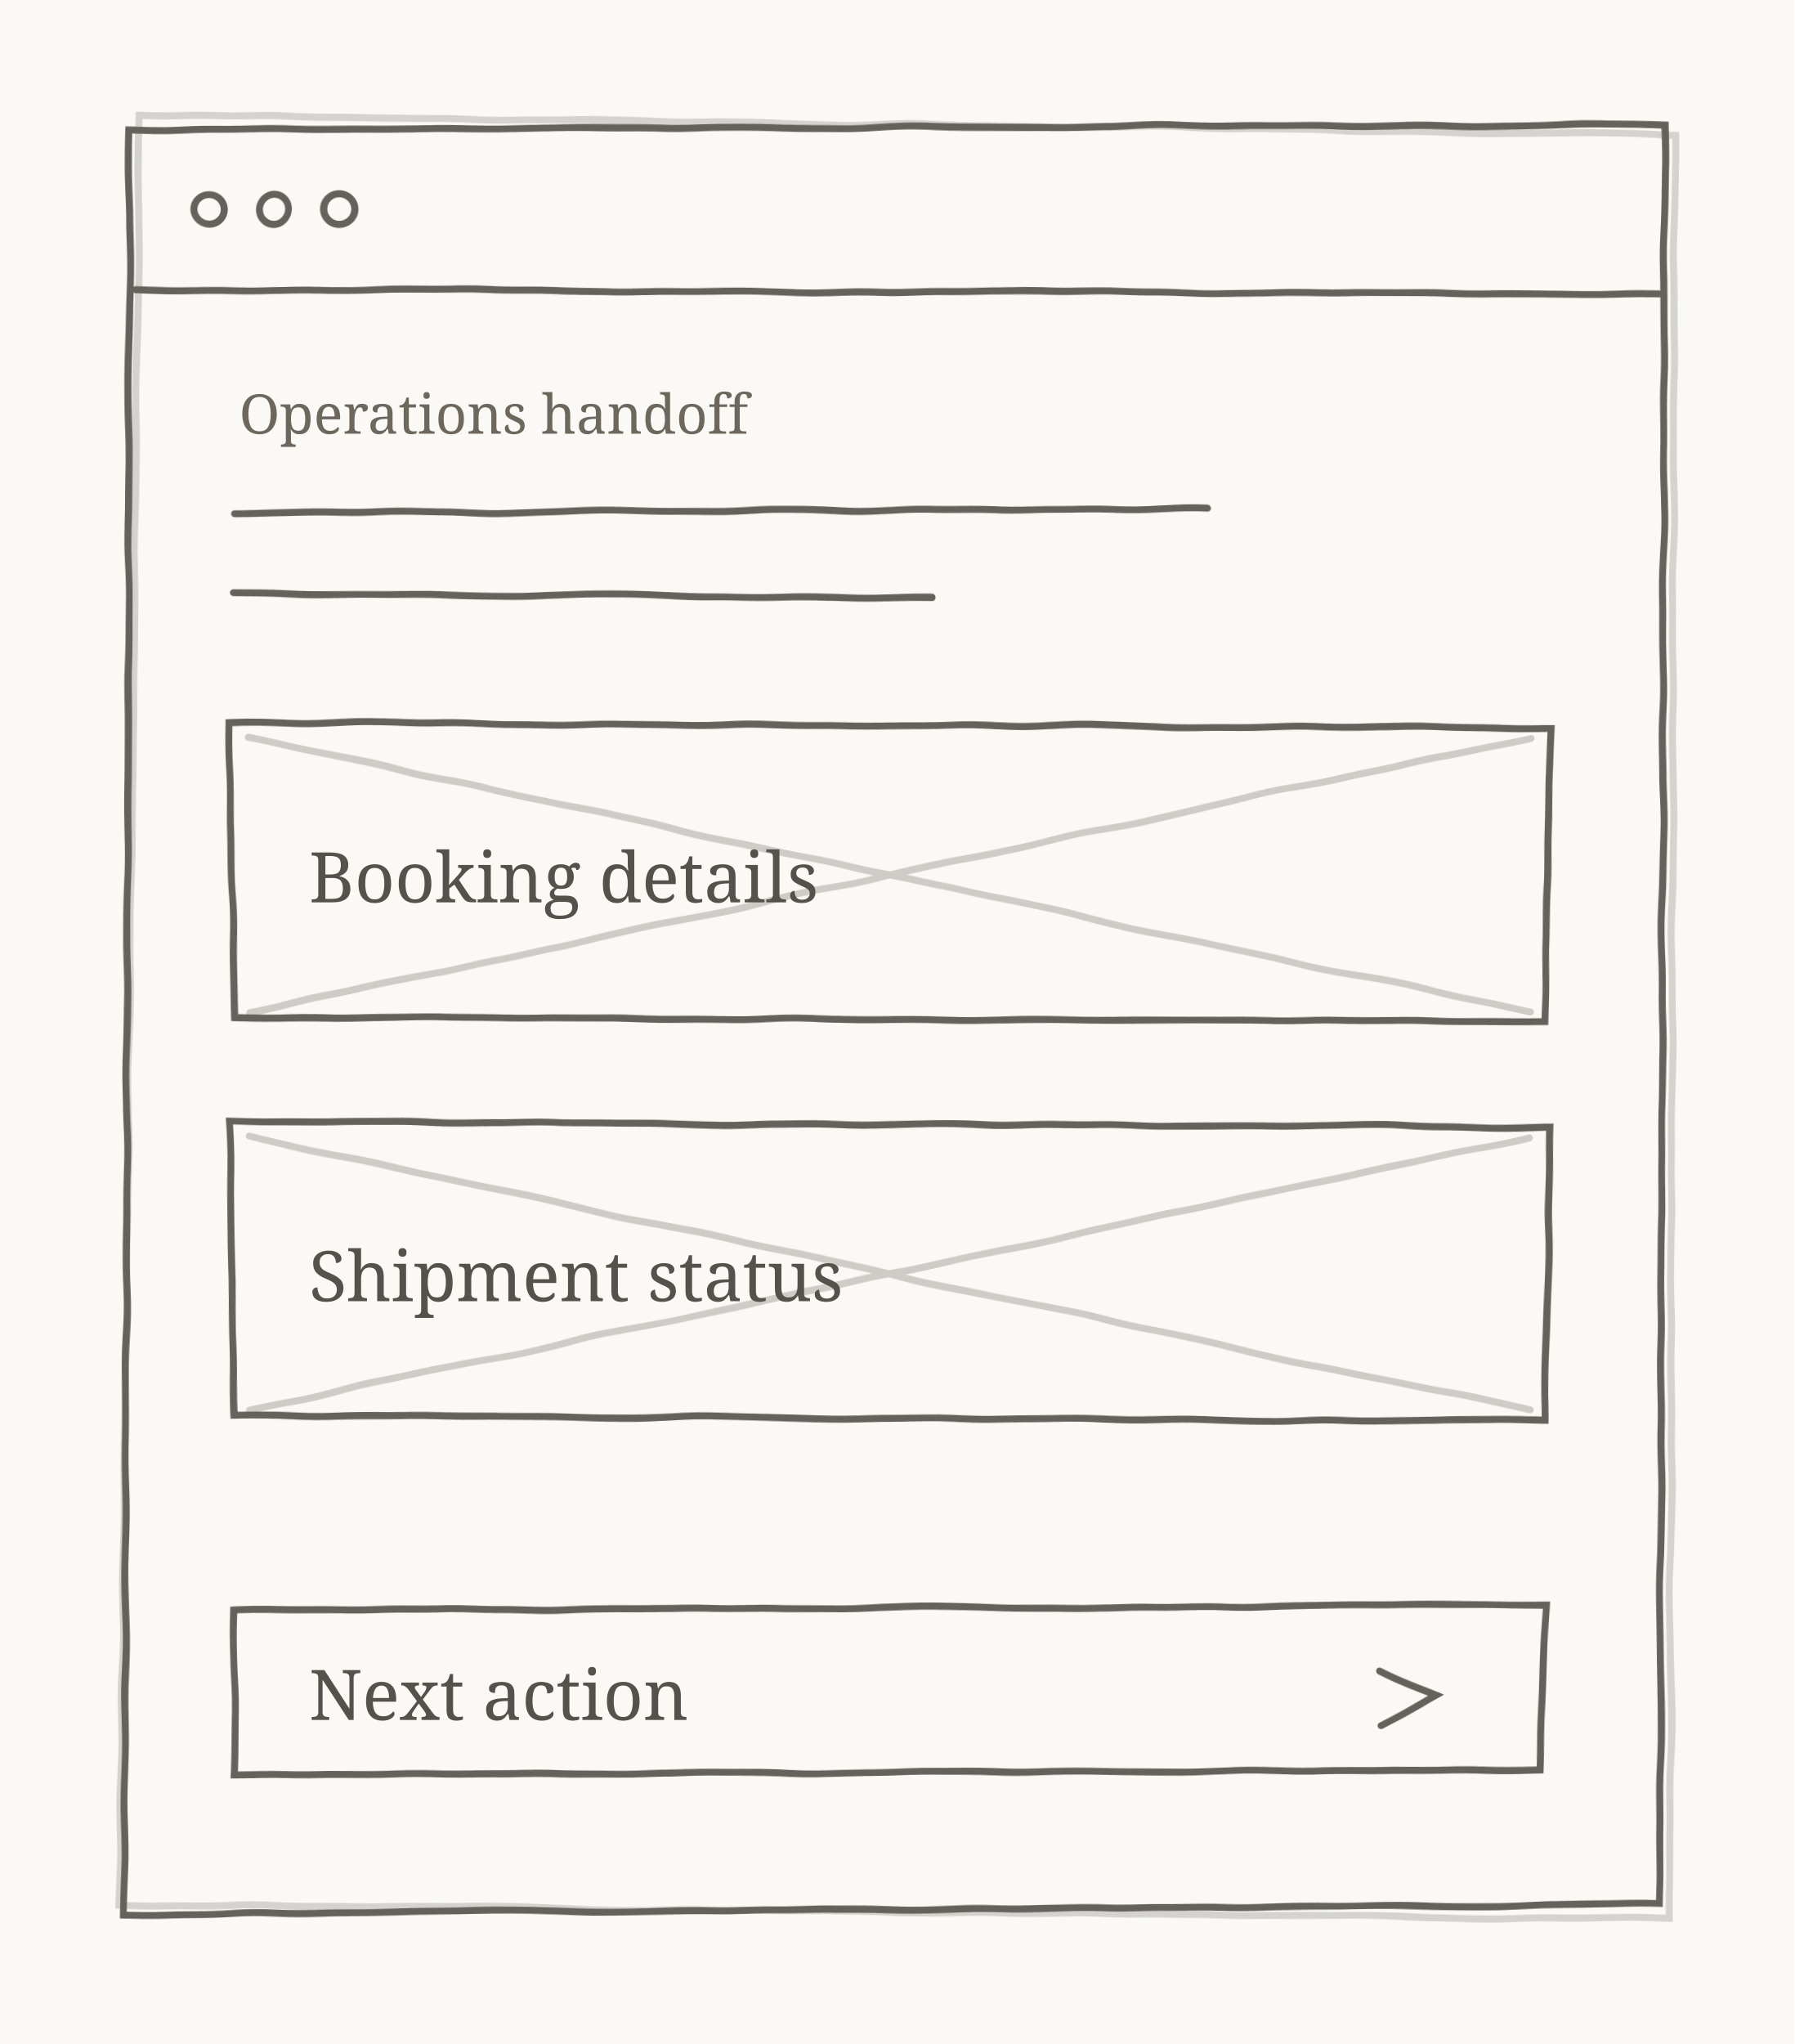
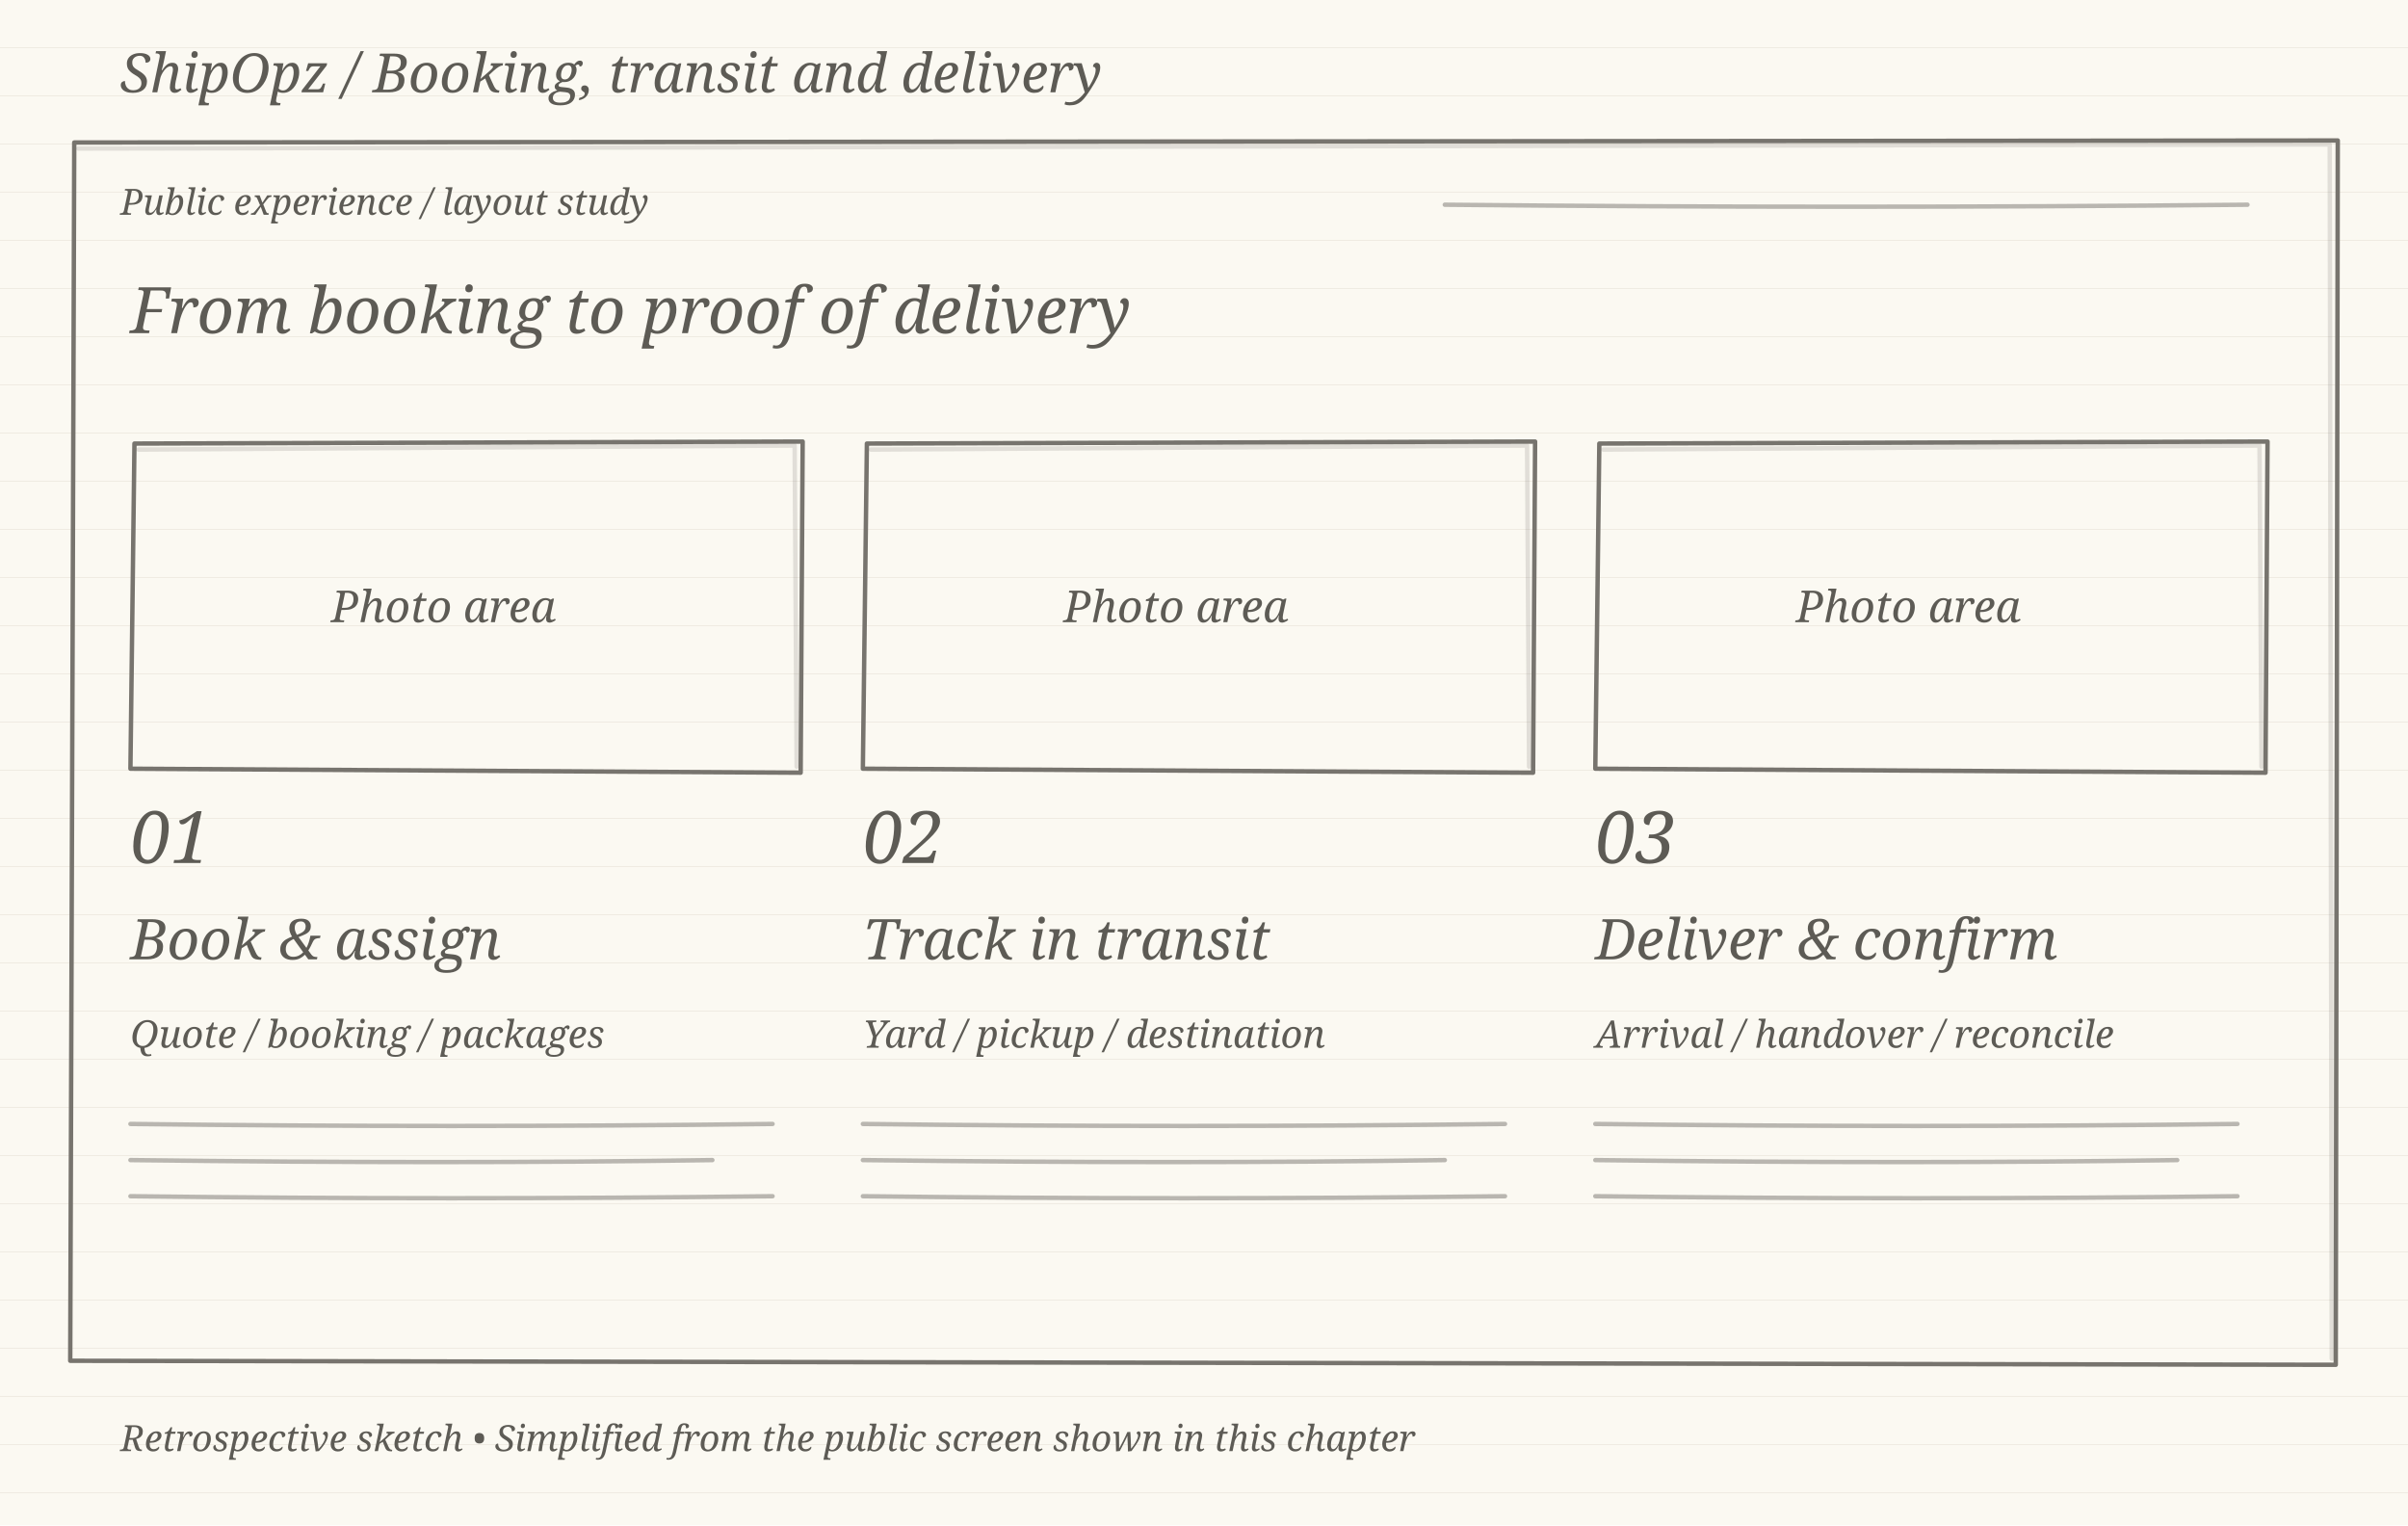
- <svg xmlns="http://www.w3.org/2000/svg" viewBox="0 0 360 410" role="img" aria-labelledby="title">
+ <svg xmlns="http://www.w3.org/2000/svg" viewBox="0 0 1200 760" width="1200" height="760" role="img">
  <defs>
-     <filter id="pencil">
-       <feTurbulence type="fractalNoise" baseFrequency=".045" numOctaves="2" seed="7" result="noise" />
-       <feDisplacementMap in="SourceGraphic" in2="noise" scale="1.2" xChannelSelector="R" yChannelSelector="G" />
-     </filter>
+     <pattern id="paper" width="24" height="24" patternUnits="userSpaceOnUse">
+       <path d="M0 24H24" stroke="#e7e2d8" stroke-width=".6" />
+     </pattern>
  </defs>
-   <rect width="360" height="410" fill="#faf9f5" />
-   <g fill="none" stroke="#65615b" stroke-width="1.4" stroke-linecap="round" filter="url(#pencil)">
-     <path d="M26 26 L334 25 L333 382 L25 384 Z" />
-     <path opacity=".25" d="M28 23 L336 27 L335 385 L24 382 Z" />
-     <path d="M27 58 L333 59" />
-     <circle cx="42" cy="42" r="3" />
-     <circle cx="55" cy="42" r="3" />
-     <circle cx="68" cy="42" r="3" />
-     <path d="M47 103 L242 102 M47 119 L187 120" />
-     <path d="M46 145 L311 146 L310 205 L47 204 Z" />
-     <path opacity=".3" d="M50 148 L307 203 M307 148 L50 203" />
-     <path d="M46 225 L311 226 L310 285 L47 284 Z" />
-     <path opacity=".3" d="M50 228 L307 283 M307 228 L50 283" />
-     <path d="M47 323 L310 322 L309 355 L47 356 Z" />
-     <path d="M277 335 L288 340 L277 346" />
+   <rect width="1200" height="760" fill="#fbf9f2" />
+   <rect width="1200" height="760" fill="url(#paper)" />
+   <g fill="none" stroke="#77746e" stroke-width="2.2" stroke-linecap="round" stroke-linejoin="round">
+     <path d="M37 71 L1165 70 L1164 680 L35 678 Z" />
+     <path d="M39 74 L1161 72 L1162 677" opacity=".2" />
+     <text x="60" y="46" fill="#5d5b55" stroke="none" font-family="Georgia,serif" font-style="italic" font-size="27">ShipOpz / Booking, transit and delivery</text>
+     <text x="60" y="107" fill="#5d5b55" stroke="none" font-family="Georgia,serif" font-style="italic" font-size="18">Public experience / layout study</text>
+     <path d="M720 102 Q920.0 104 1120 102" opacity=".5" />
+     <text x="65" y="166" fill="#5d5b55" stroke="none" font-family="Georgia,serif" font-style="italic" font-size="32">From booking to proof of delivery</text>
+     <path d="M67 221 L400 220 L399 385 L65 383 Z" />
+     <path d="M69 224 L396 222 L397 382" opacity=".2" />
+     <text x="165" y="310" fill="#5d5b55" stroke="none" font-family="Georgia,serif" font-style="italic" font-size="22">Photo area</text>
+     <text x="65" y="430" fill="#5d5b55" stroke="none" font-family="Georgia,serif" font-style="italic" font-size="36">01</text>
+     <text x="65" y="478" fill="#5d5b55" stroke="none" font-family="Georgia,serif" font-style="italic" font-size="28">Book &amp; assign</text>
+     <text x="65" y="522" fill="#5d5b55" stroke="none" font-family="Georgia,serif" font-style="italic" font-size="19">Quote / booking / packages</text>
+     <path d="M65 560 Q225.0 562 385 560" opacity=".5" />
+     <path d="M65 578 Q225.0 580 355 578" opacity=".5" />
+     <path d="M65 596 Q225.0 598 385 596" opacity=".5" />
+     <path d="M432 221 L765 220 L764 385 L430 383 Z" />
+     <path d="M434 224 L761 222 L762 382" opacity=".2" />
+     <text x="530" y="310" fill="#5d5b55" stroke="none" font-family="Georgia,serif" font-style="italic" font-size="22">Photo area</text>
+     <text x="430" y="430" fill="#5d5b55" stroke="none" font-family="Georgia,serif" font-style="italic" font-size="36">02</text>
+     <text x="430" y="478" fill="#5d5b55" stroke="none" font-family="Georgia,serif" font-style="italic" font-size="28">Track in transit</text>
+     <text x="430" y="522" fill="#5d5b55" stroke="none" font-family="Georgia,serif" font-style="italic" font-size="19">Yard / pickup / destination</text>
+     <path d="M430 560 Q590.0 562 750 560" opacity=".5" />
+     <path d="M430 578 Q590.0 580 720 578" opacity=".5" />
+     <path d="M430 596 Q590.0 598 750 596" opacity=".5" />
+     <path d="M797 221 L1130 220 L1129 385 L795 383 Z" />
+     <path d="M799 224 L1126 222 L1127 382" opacity=".2" />
+     <text x="895" y="310" fill="#5d5b55" stroke="none" font-family="Georgia,serif" font-style="italic" font-size="22">Photo area</text>
+     <text x="795" y="430" fill="#5d5b55" stroke="none" font-family="Georgia,serif" font-style="italic" font-size="36">03</text>
+     <text x="795" y="478" fill="#5d5b55" stroke="none" font-family="Georgia,serif" font-style="italic" font-size="28">Deliver &amp; confirm</text>
+     <text x="795" y="522" fill="#5d5b55" stroke="none" font-family="Georgia,serif" font-style="italic" font-size="19">Arrival / handover / reconcile</text>
+     <path d="M795 560 Q955.0 562 1115 560" opacity=".5" />
+     <path d="M795 578 Q955.0 580 1085 578" opacity=".5" />
+     <path d="M795 596 Q955.0 598 1115 596" opacity=".5" />
+     <text x="60" y="723" fill="#5d5b55" stroke="none" font-family="Georgia,serif" font-style="italic" font-size="18">Retrospective sketch • Simplified from the public screen shown in this chapter</text>
  </g>
-   <g fill="#55514b" font-family="Georgia,serif" font-size="14">
-     <text x="62" y="181">Booking details</text>
-     <text x="62" y="261">Shipment status</text>
-     <text x="62" y="345">Next action</text>
-   </g>
-   <text x="48" y="87" fill="#6d675e" font-family="Georgia,serif" font-size="11">Operations handoff</text>
</svg>
